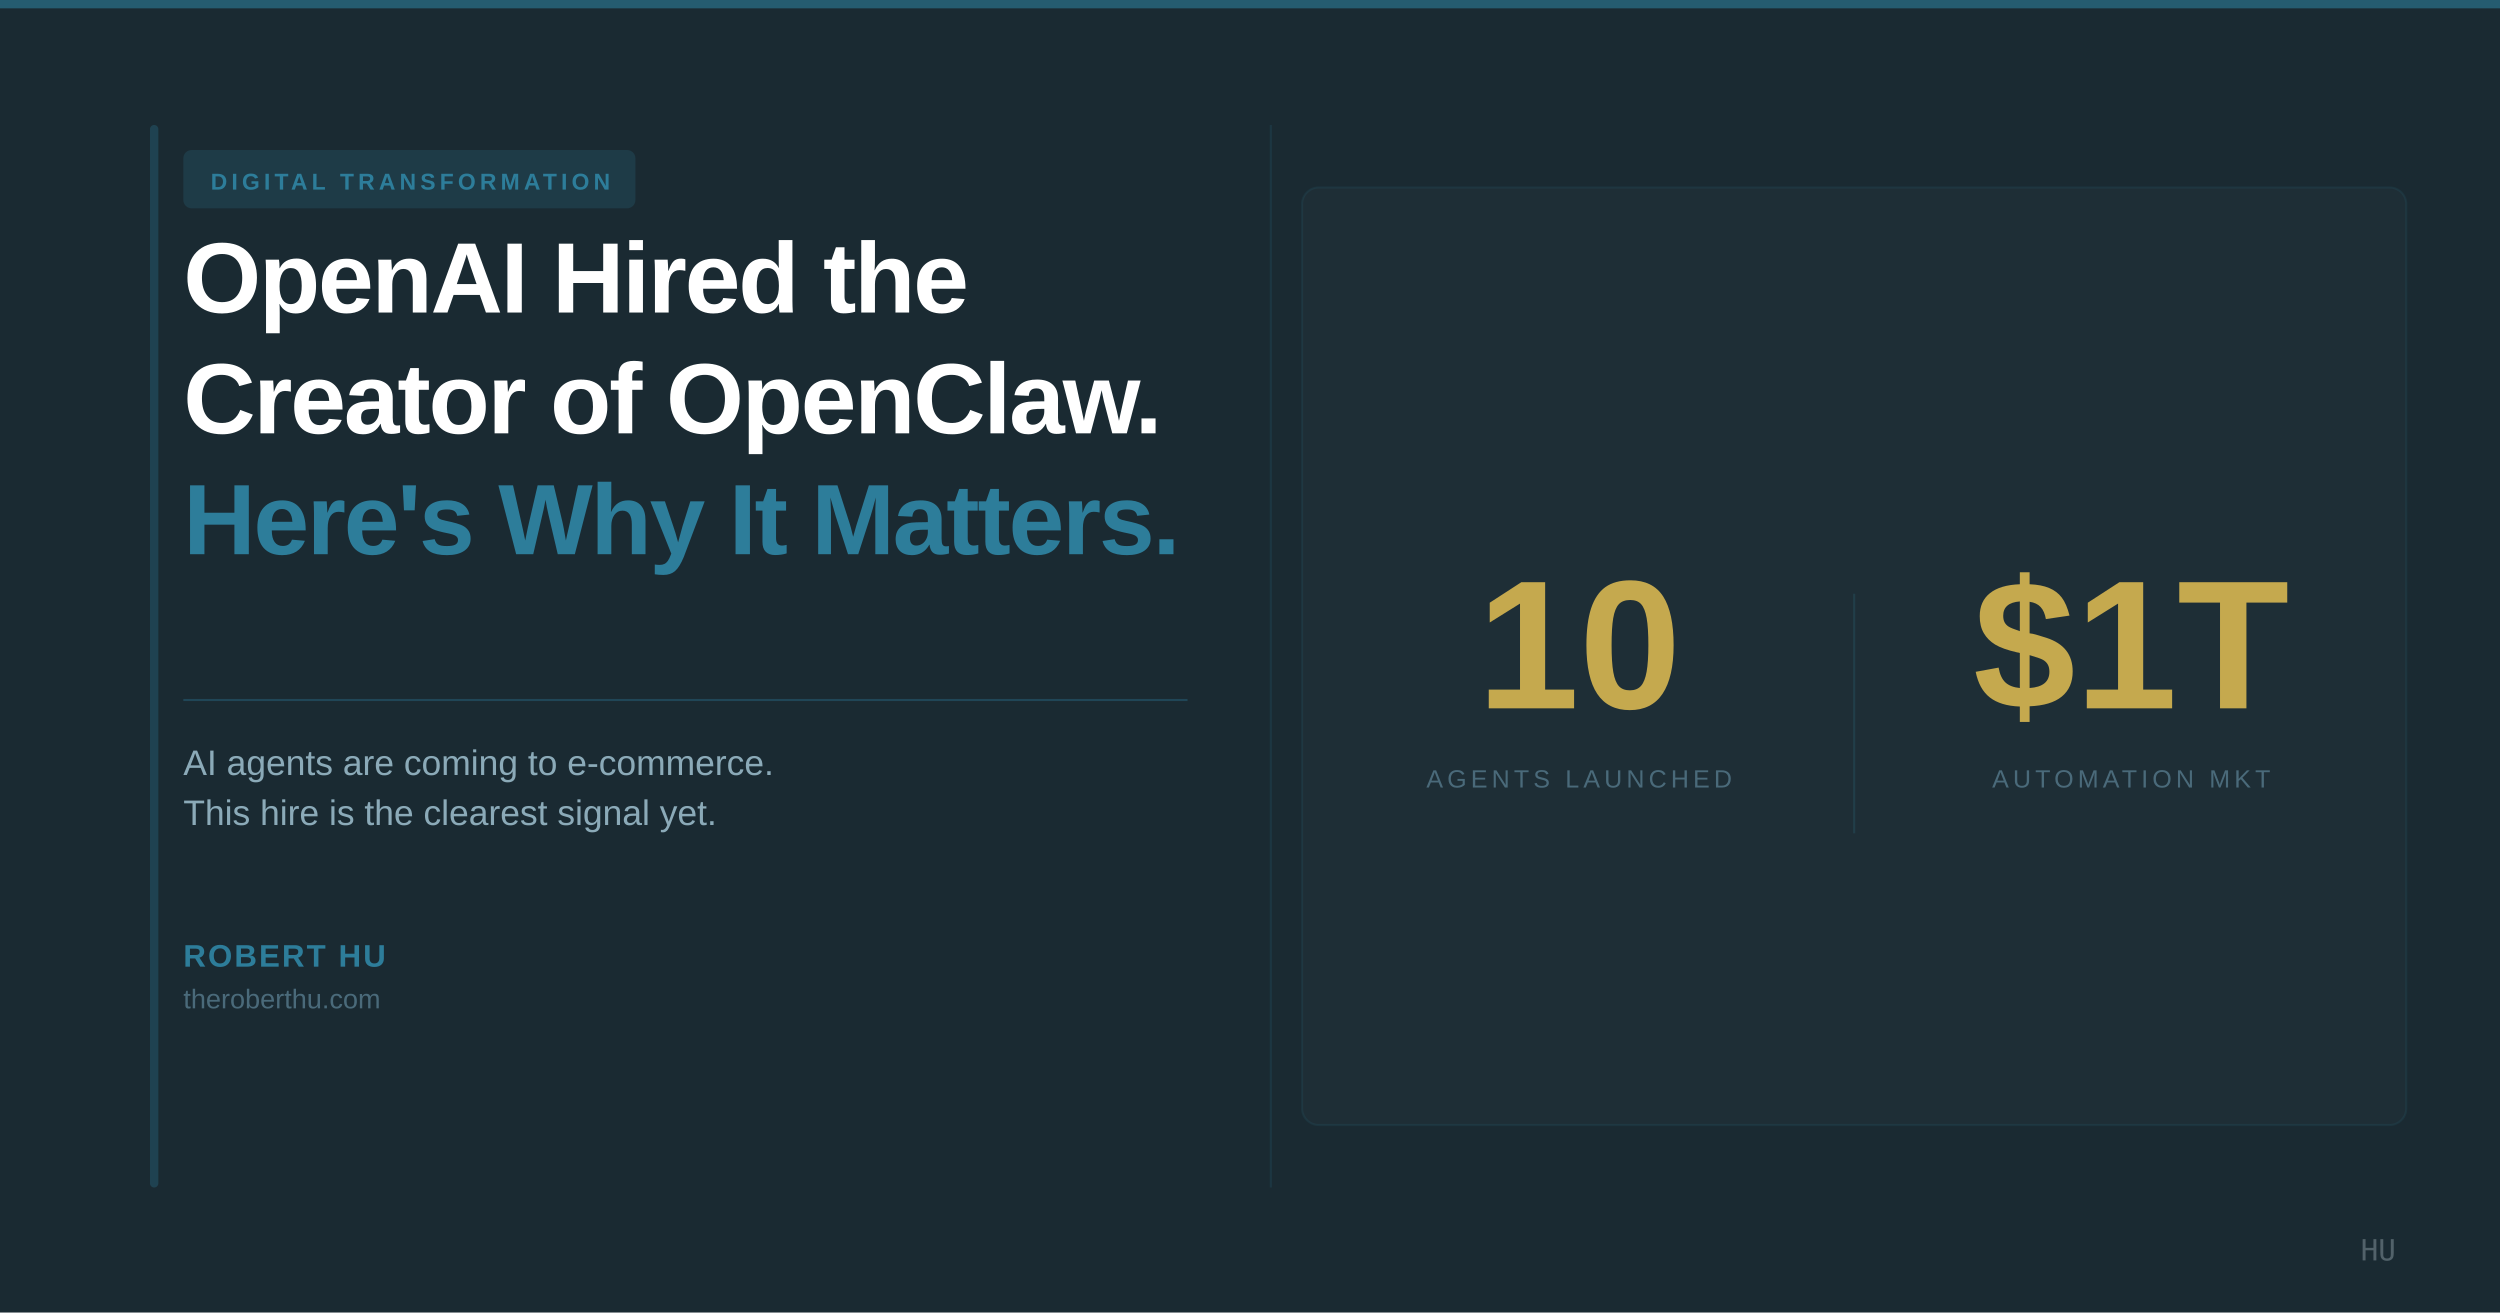
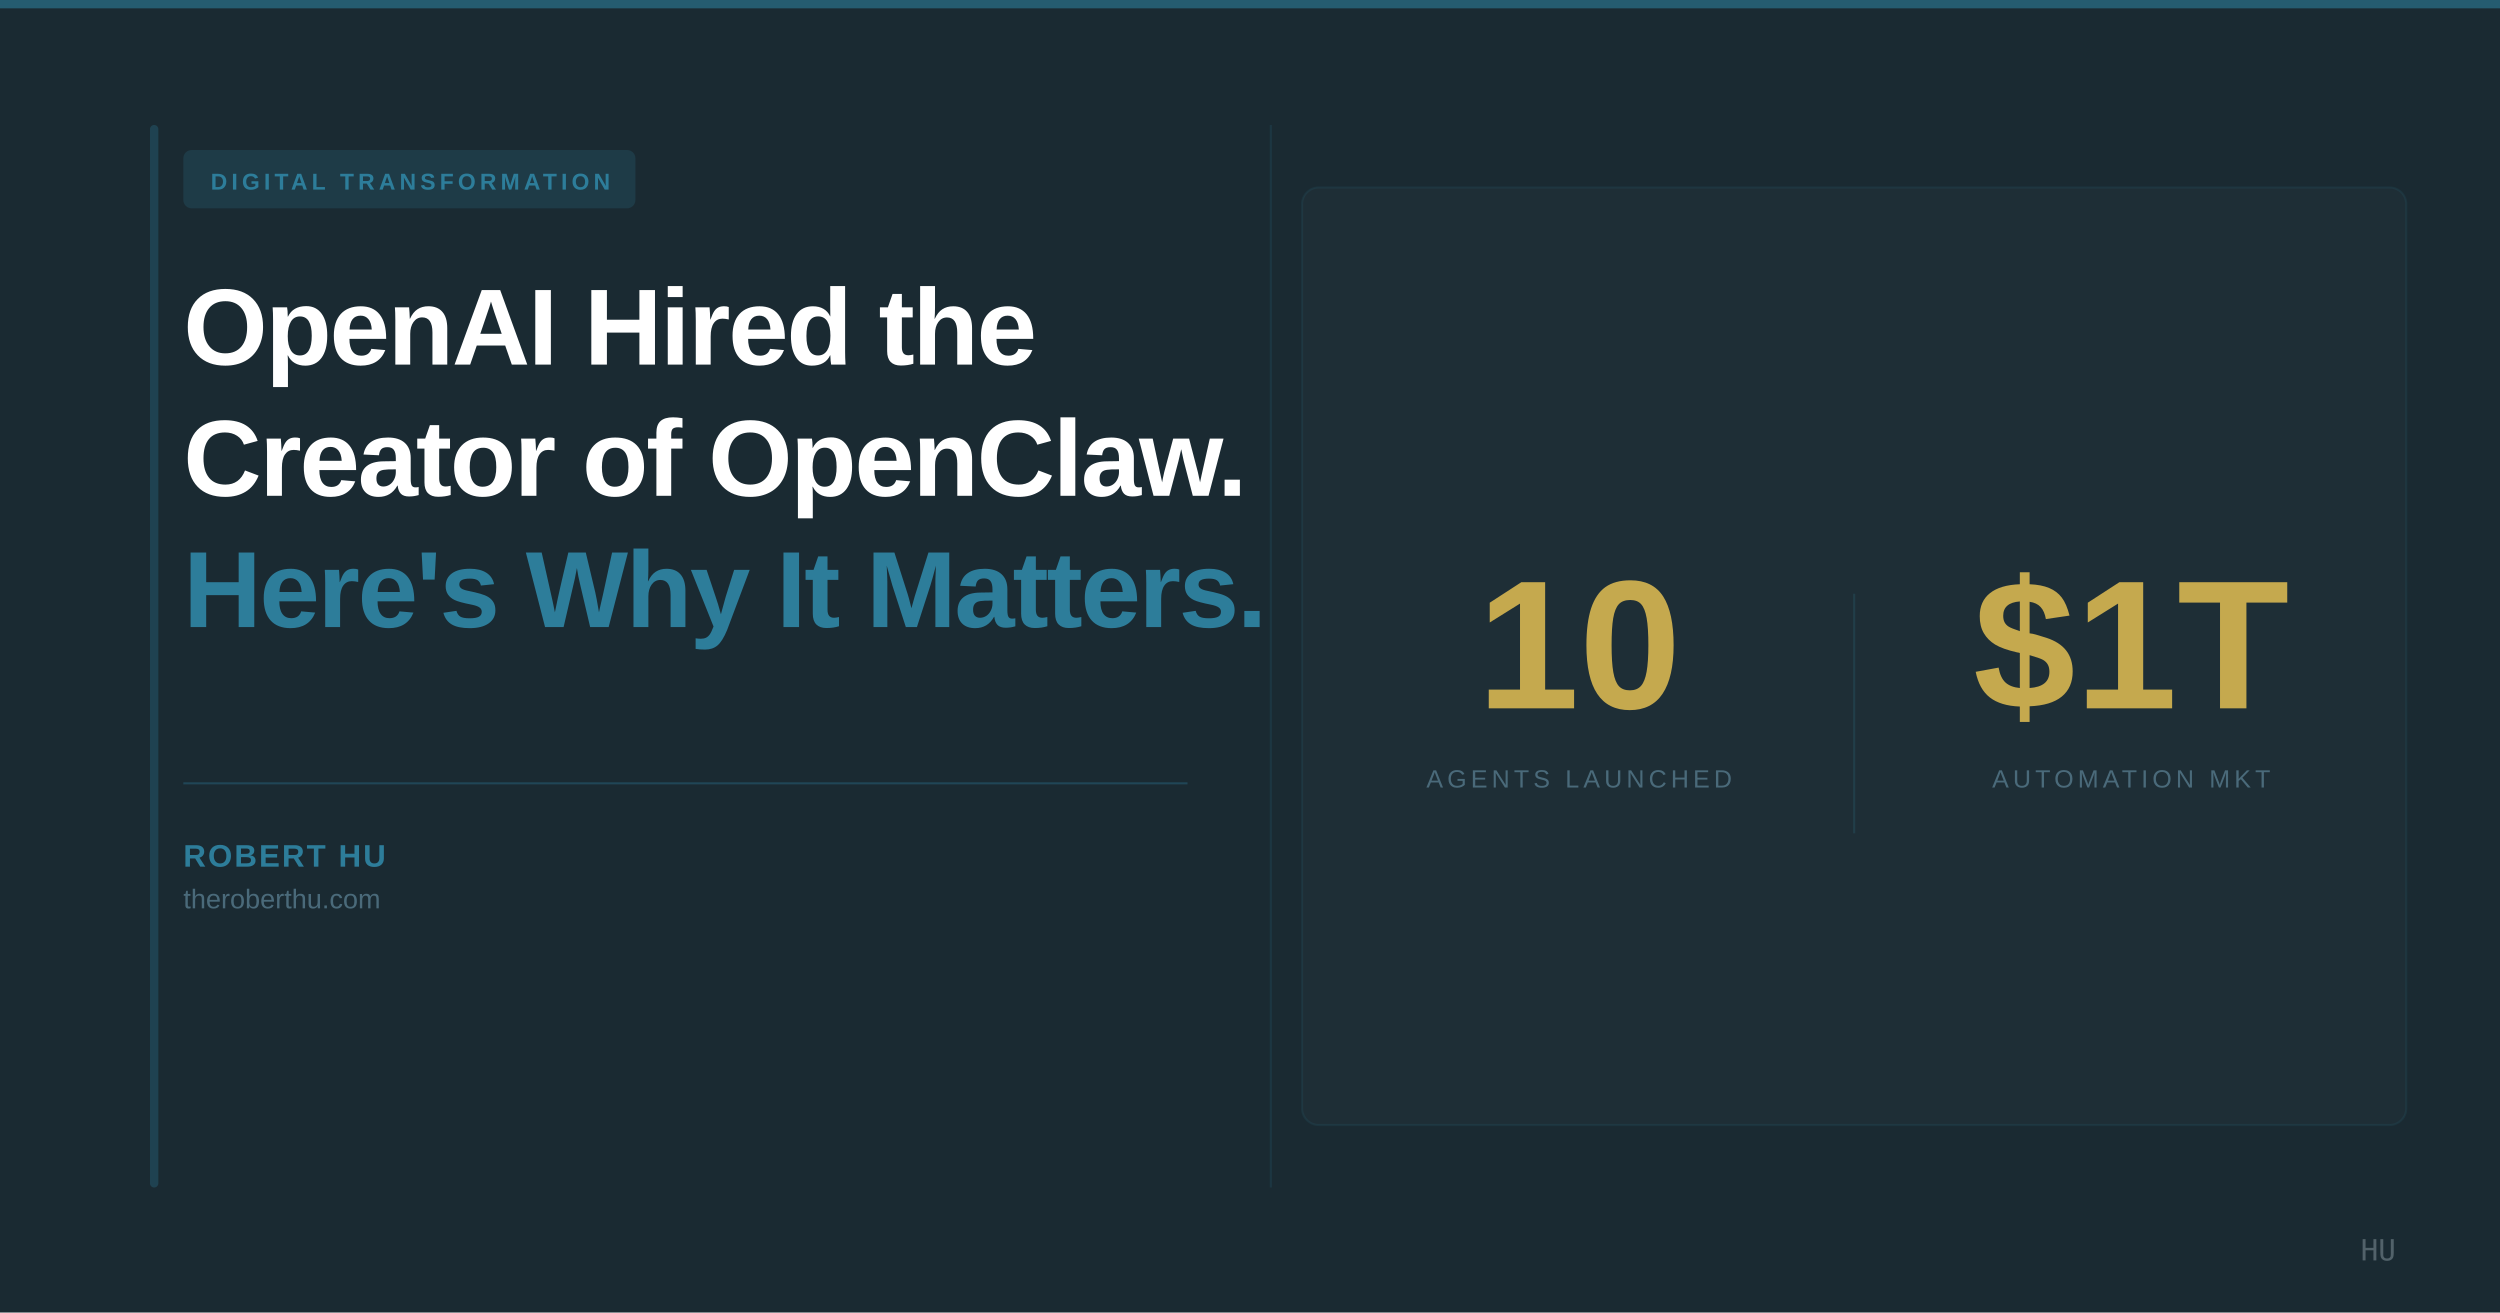
<svg xmlns="http://www.w3.org/2000/svg" width="1200" height="630" viewBox="0 0 1200 630">
  <rect width="1200" height="630" fill="#1a2a32" />
  <rect x="0" y="0" width="1200" height="4" fill="#2d7d9a" opacity="0.6" />
  <line x1="610" y1="60" x2="610" y2="570" stroke="#2d7d9a" stroke-opacity="0.15" stroke-width="1" />
  <rect x="72" y="60" width="4" height="510" rx="2" fill="#2d7d9a" opacity="0.3" />
  <rect x="88" y="72" width="217" height="28" rx="4" fill="#2d7d9a" opacity="0.2" />
  <text x="197" y="91" font-family="'Helvetica Neue', Arial, sans-serif" font-size="11" font-weight="600" fill="#2d7d9a" text-anchor="middle" letter-spacing="2">DIGITAL TRANSFORMATION</text>
-   <text x="88" y="150" font-family="'Helvetica Neue', Arial, sans-serif" font-size="48" font-weight="700" fill="#ffffff" letter-spacing="-1">OpenAI Hired the</text>
-   <text x="88" y="208" font-family="'Helvetica Neue', Arial, sans-serif" font-size="48" font-weight="700" fill="#ffffff" letter-spacing="-1">Creator of OpenClaw.</text>
-   <text x="88" y="266" font-family="'Helvetica Neue', Arial, sans-serif" font-size="48" font-weight="700" fill="#2d7d9a" letter-spacing="-1">Here's Why It Matters.</text>
-   <line x1="88" y1="336" x2="570" y2="336" stroke="#2d7d9a" stroke-opacity="0.35" stroke-width="1" />
-   <text x="88" y="372" font-family="'Helvetica Neue', Arial, sans-serif" font-size="17" fill="#8baab8">AI agents are coming to e-commerce.</text>
-   <text x="88" y="396" font-family="'Helvetica Neue', Arial, sans-serif" font-size="17" fill="#8baab8">This hire is the clearest signal yet.</text>
-   <text x="88" y="464" font-family="'Helvetica Neue', Arial, sans-serif" font-size="15" fill="#2d7d9a" font-weight="600" letter-spacing="1">ROBERT HU</text>
-   <text x="88" y="484" font-family="'Helvetica Neue', Arial, sans-serif" font-size="13" fill="#4a6a7a">theroberthu.com</text>
+   <text x="88" y="175" font-family="'Helvetica Neue', Arial, sans-serif" font-size="52" font-weight="700" fill="#ffffff" letter-spacing="-1">OpenAI Hired the</text>
+   <text x="88" y="238" font-family="'Helvetica Neue', Arial, sans-serif" font-size="52" font-weight="700" fill="#ffffff" letter-spacing="-1">Creator of OpenClaw.</text>
+   <text x="88" y="301" font-family="'Helvetica Neue', Arial, sans-serif" font-size="52" font-weight="700" fill="#2d7d9a" letter-spacing="-1">Here's Why It Matters.</text>
+   <line x1="88" y1="376" x2="570" y2="376" stroke="#2d7d9a" stroke-opacity="0.35" stroke-width="1" />
+   <text x="88" y="416" font-family="'Helvetica Neue', Arial, sans-serif" font-size="15" fill="#2d7d9a" font-weight="600" letter-spacing="1">ROBERT HU</text>
+   <text x="88" y="436" font-family="'Helvetica Neue', Arial, sans-serif" font-size="13" fill="#4a6a7a">theroberthu.com</text>
  <rect x="625" y="90" width="530" height="450" rx="8" fill="#ffffff" fill-opacity="0.02" stroke="#2d7d9a" stroke-opacity="0.12" stroke-width="1" />
  <text x="758" y="340" font-family="'Helvetica Neue', Arial, sans-serif" font-size="88" font-weight="700" fill="#c5a94e" text-anchor="middle">10</text>
  <text x="758" y="378" font-family="'Helvetica Neue', Arial, sans-serif" font-size="12" fill="#4a6a7a" text-anchor="middle" letter-spacing="2">AGENTS LAUNCHED</text>
  <line x1="890" y1="285" x2="890" y2="400" stroke="#2d7d9a" stroke-opacity="0.2" stroke-width="1" />
  <text x="1023" y="340" font-family="'Helvetica Neue', Arial, sans-serif" font-size="88" font-weight="700" fill="#c5a94e" text-anchor="middle">$1T</text>
  <text x="1023" y="378" font-family="'Helvetica Neue', Arial, sans-serif" font-size="12" fill="#4a6a7a" text-anchor="middle" letter-spacing="2">AUTOMATION MKT</text>
  <text x="1150" y="605" text-anchor="end" font-family="'JetBrains Mono', monospace" font-size="14" font-weight="500" fill="#8a9aa2" opacity="0.5">HU</text>
</svg>
